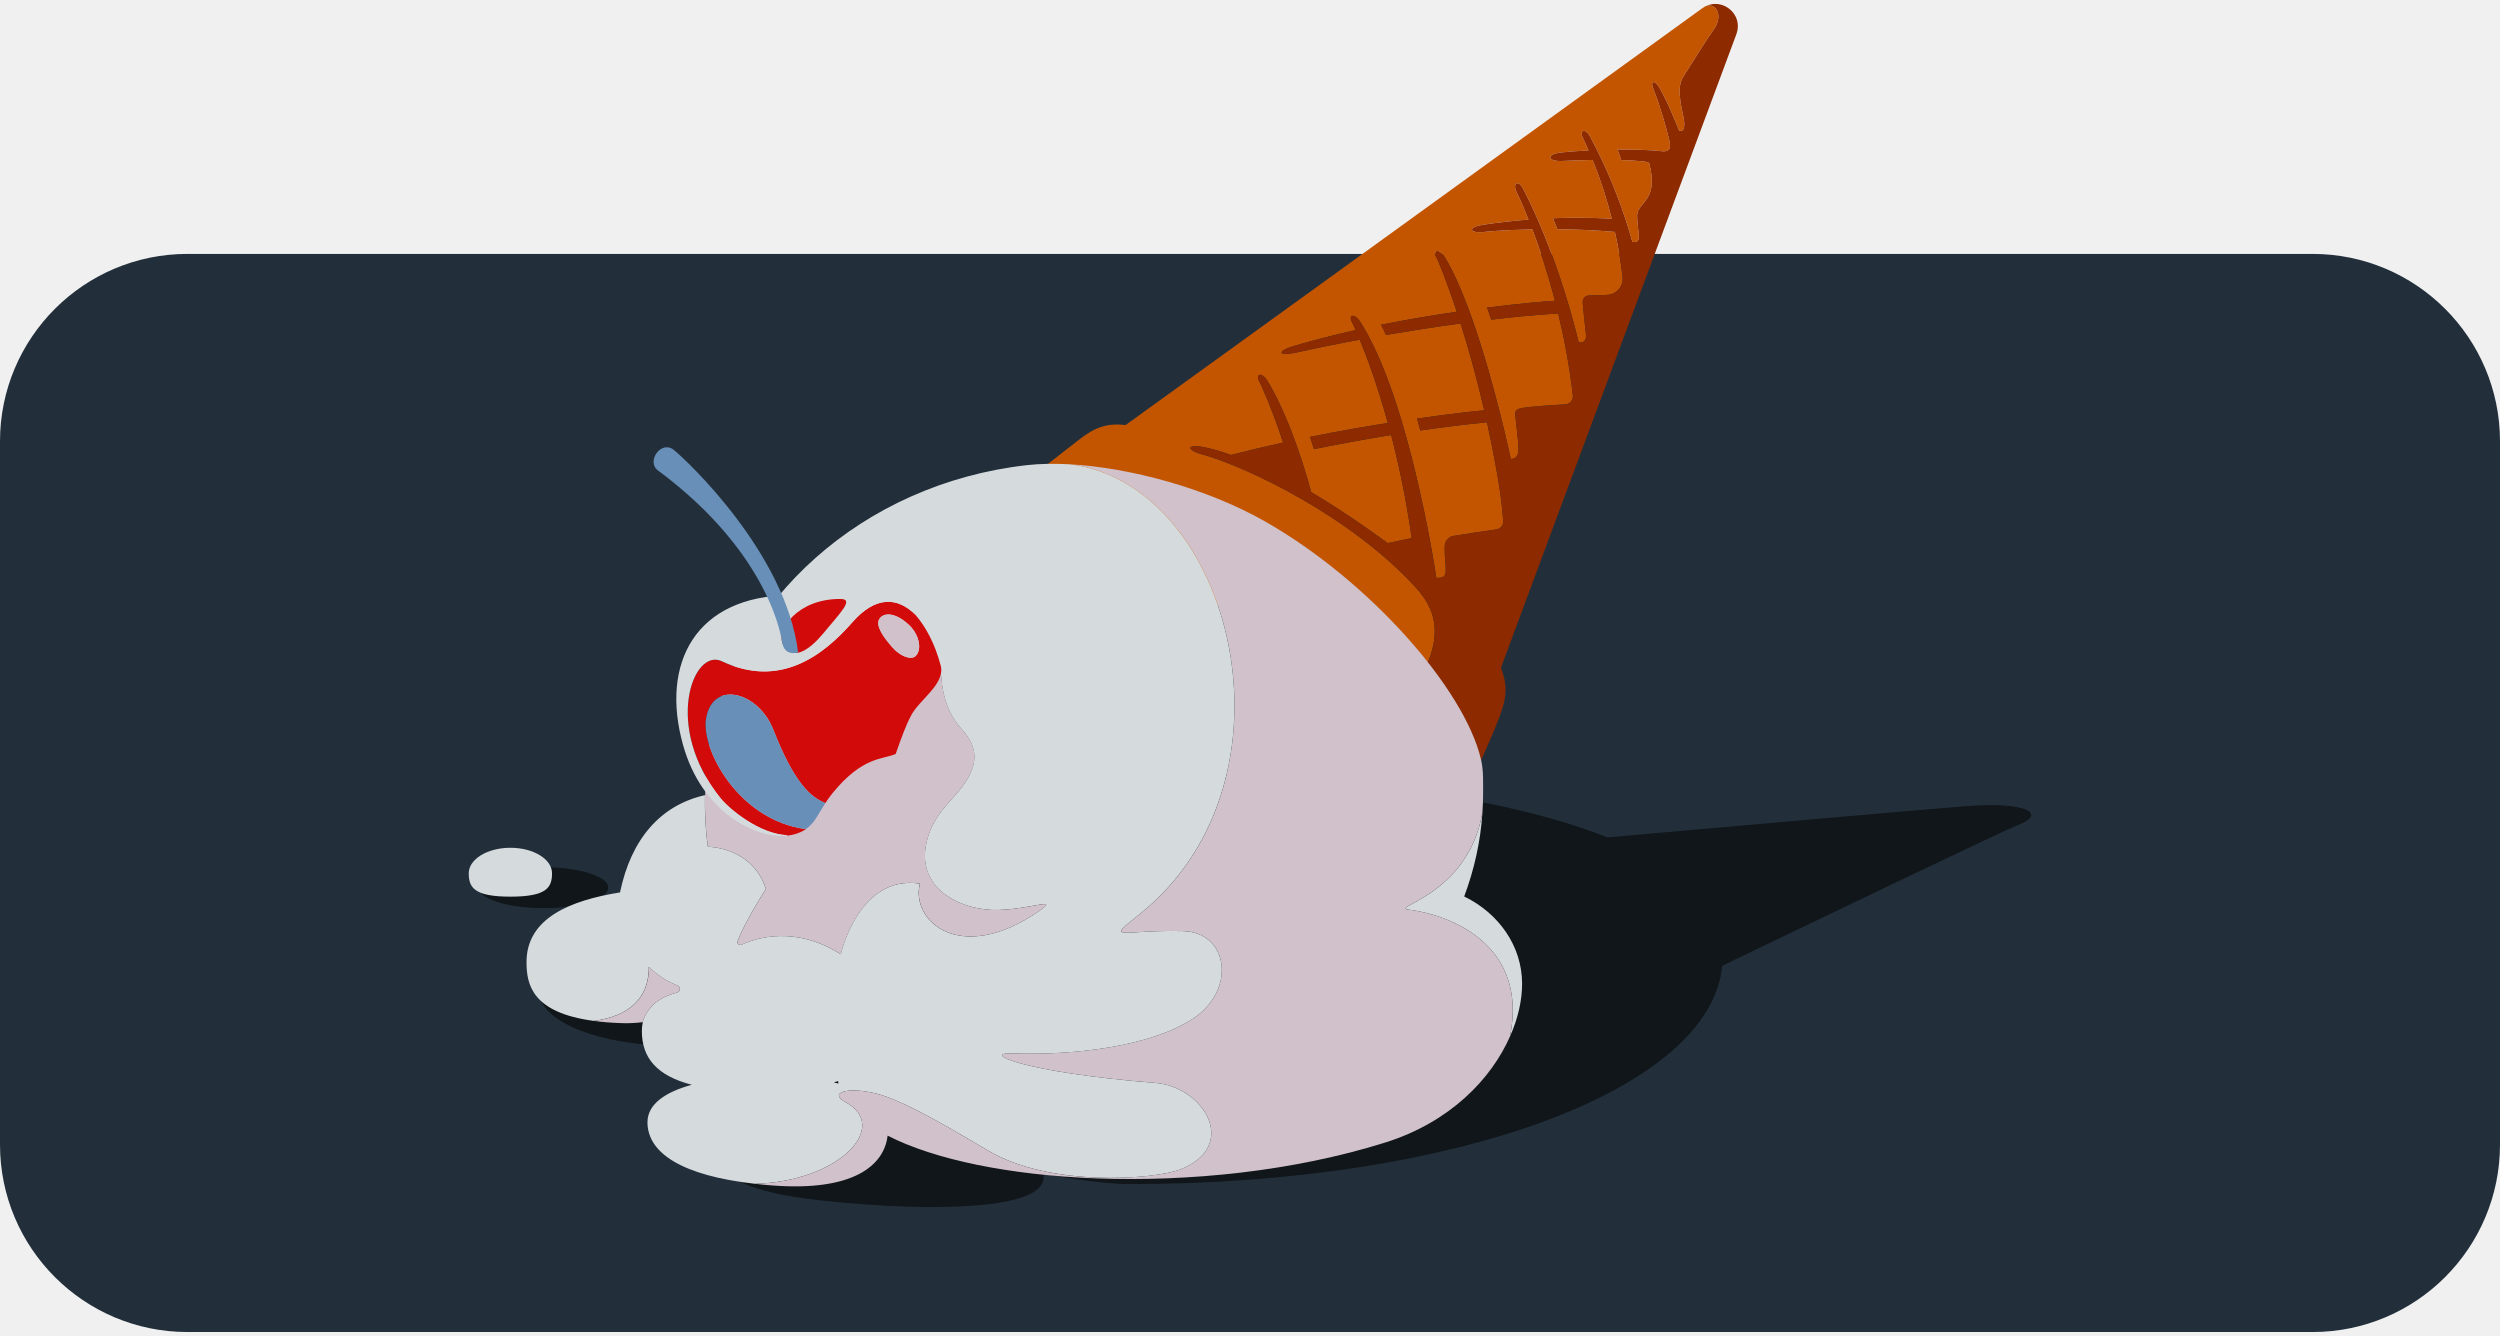
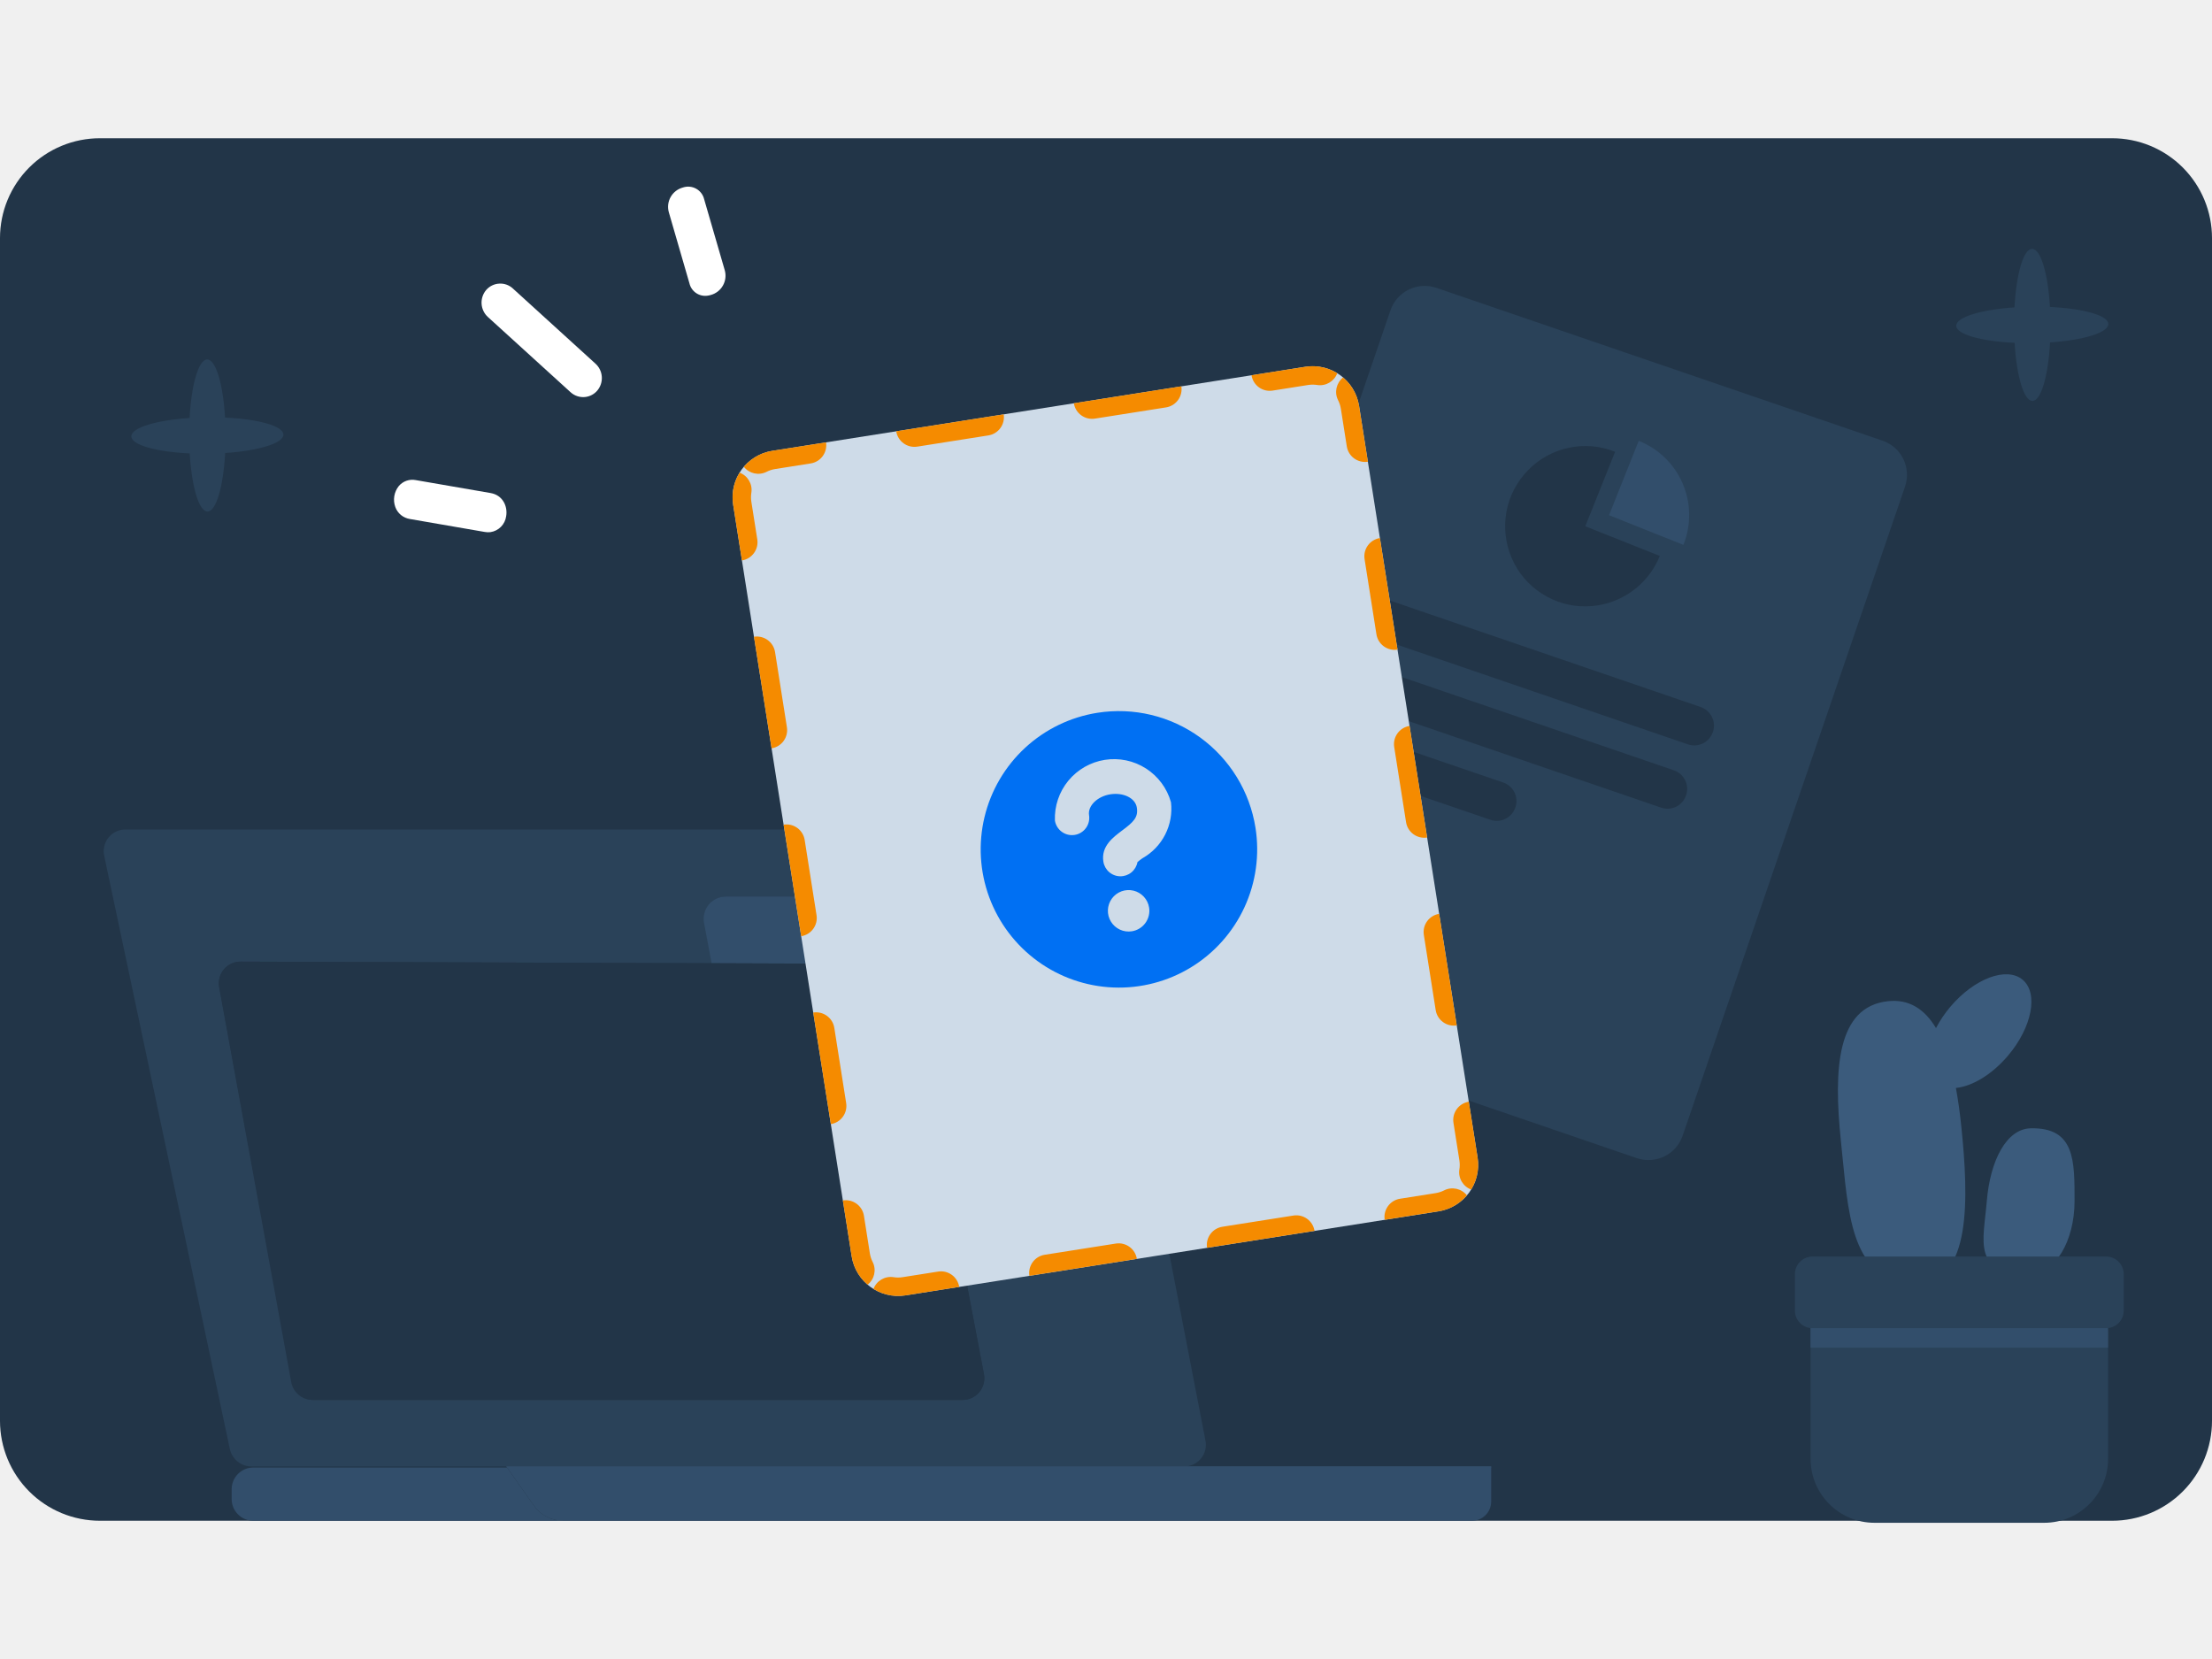
- <svg xmlns="http://www.w3.org/2000/svg" width="320" height="171" viewBox="0 0 320 171" fill="none">
-   <rect y="32.5" width="320" height="138" rx="24" fill="#222F3B" />
-   <path d="M199.336 38.483L199.782 40.098C199.669 40.106 199.563 40.115 199.449 40.123C199.311 39.571 199.181 39.027 199.035 38.499C199.23 38.483 199.328 38.475 199.336 38.483Z" fill="#8D2A00" />
-   <path d="M215.46 9.826C214.883 10.727 214.81 11.969 215.419 14.664C216.004 17.277 214.916 16.692 214.916 16.692C214.916 16.692 213.706 13.543 212.448 11.287C211.879 10.273 211.124 10.167 211.66 11.474C212.391 13.227 213.365 16.619 213.633 17.804C213.803 18.543 214.031 19.509 212.683 19.354C211.116 19.176 209.07 19.127 207.04 19.151C207.211 19.573 207.365 20.02 207.519 20.491C209.663 20.547 211.1 20.694 211.1 20.904C212.383 25.798 209.59 25.798 209.549 27.616C209.541 28.022 209.703 29.58 209.752 29.913C209.955 31.333 208.94 30.928 208.94 30.928C207.698 26.513 206.212 22.95 205.035 20.466C204.816 20.012 204.613 19.59 204.426 19.208C204.077 18.51 203.777 17.934 203.541 17.496C202.924 16.343 202.129 16.652 202.599 17.634C202.859 18.178 203.103 18.713 203.33 19.257C201.804 19.33 200.521 19.427 199.758 19.525C197.882 19.752 198.061 20.694 199.961 20.604C201.276 20.539 202.599 20.499 203.85 20.474C204.938 23.145 205.733 25.717 206.31 28.022C205.676 27.949 202.77 27.779 198.776 27.933C198.962 28.363 199.149 28.834 199.344 29.345C201.593 29.361 204.11 29.459 206.708 29.686C207.235 32.039 207.528 34.028 207.69 35.432C207.828 36.641 206.91 37.704 205.701 37.745C204.889 37.769 204.02 37.794 203.395 37.818C202.9 37.834 202.543 38.248 202.583 38.735C202.794 41.154 202.916 41.827 202.997 42.736C203.135 44.14 202.072 43.791 202.072 43.791C200.57 37.721 198.824 32.851 197.363 29.345C197.168 28.882 196.981 28.444 196.803 28.03C196.056 26.334 195.422 25.035 194.968 24.175C194.294 22.893 193.555 23.502 194.156 24.654C194.156 24.654 194.773 25.888 195.65 28.103C193.815 28.249 191.858 28.46 189.837 28.769C187.921 29.061 187.953 29.848 189.837 29.71C189.861 29.678 192.362 29.434 196.137 29.361C197.022 31.691 198.077 34.799 199.035 38.5C198.061 38.548 194.814 38.808 190.348 39.368C190.519 39.847 190.705 40.366 190.884 40.918C193.75 40.577 196.64 40.301 199.449 40.123C200.213 43.28 200.886 46.81 201.325 50.608C201.398 51.201 200.951 51.728 200.359 51.761C198.727 51.85 195.739 52.037 194.7 52.248C193.685 52.451 193.961 52.97 194.058 54.066C194.156 55.218 194.294 56.022 194.359 57.174C194.408 57.929 194.286 58.668 193.523 58.741C193.433 58.757 193.385 58.757 193.385 58.757C193.385 58.757 191.387 49.31 188.57 41.202C188.392 40.691 188.205 40.18 188.026 39.685C187.052 37.063 186.005 34.661 184.909 32.883C184.154 31.65 183.228 32.007 183.967 33.151C183.967 33.151 185.039 35.562 186.467 39.904C183.48 40.334 180.183 40.886 176.782 41.568C176.993 41.989 177.204 42.42 177.415 42.874C180.362 42.371 183.601 41.86 186.955 41.405C187.904 44.408 188.968 48.149 189.983 52.524C189.22 52.573 185.988 52.913 181.385 53.579C181.531 54.09 181.669 54.593 181.799 55.105C184.551 54.707 187.417 54.342 190.332 54.05C190.843 56.395 191.339 58.903 191.793 61.557C192.134 63.553 192.321 65.542 192.41 66.678C192.451 67.214 192.069 67.684 191.534 67.765C190.17 67.96 187.628 68.334 186.021 68.601C185.444 68.699 184.949 69.251 184.925 69.835C184.844 72.205 185.501 73.722 184.486 73.925C184.389 73.942 184.129 73.966 183.837 73.974V73.836C183.837 73.836 182.473 64.641 179.851 55.405C179.704 54.894 179.558 54.374 179.404 53.863C178.251 50.016 176.879 46.258 175.296 43.248C175.077 42.817 174.849 42.411 174.614 42.014C174.452 41.73 174.281 41.462 174.111 41.194C173.331 39.969 172.43 40.309 173.169 41.462C173.169 41.462 173.299 41.73 173.526 42.249C170.798 42.866 168.054 43.556 165.407 44.351C164.417 44.651 163.897 45.017 164.068 45.195C164.222 45.358 164.912 45.366 166.309 45.049C168.16 44.627 170.847 44.067 174.046 43.483C174.914 45.569 176.286 49.229 177.642 54.139C174.622 54.618 171.228 55.21 167.681 55.924C167.851 56.411 168.022 56.939 168.192 57.491C171.131 56.89 174.468 56.265 178.065 55.681C179.047 59.463 179.997 63.902 180.695 68.877L177.626 69.519C177.626 69.519 172.641 65.826 167.827 62.985C167.356 61.24 166.836 59.52 166.268 57.88C166.089 57.353 165.911 56.833 165.724 56.33C164.612 53.319 163.402 50.657 162.233 48.75C161.908 48.206 161.543 47.971 161.299 47.971C160.983 47.971 160.869 48.369 161.291 49.018C161.291 49.018 162.623 51.761 164.238 56.647C162.03 57.134 159.797 57.661 157.573 58.237C151.687 56.152 151.411 57.483 153.733 58.116C159.416 59.666 172.828 66.012 181.198 75.183C184.373 78.665 185.607 83.145 177.642 92.746L132.202 60.883C132.202 60.883 135.571 58.254 138.274 56.16C140.255 54.626 141.847 54.139 144.079 54.407C144.388 54.196 155.73 46.007 169.418 36.105C190.787 20.661 217.895 1.053 217.895 1.053C218.025 0.956 218.163 0.875 218.293 0.802C218.317 0.793 218.342 0.785 218.366 0.777C219.714 0.331 220.631 2.06 219.316 3.845C218.464 5.006 216.734 7.822 215.46 9.826Z" fill="#C35500" />
-   <path d="M164.742 58.205C165.091 59.325 165.448 60.542 165.806 61.84C165.156 61.483 164.523 61.167 163.922 60.883C162.517 60.225 161.259 59.674 160.139 59.211C161.421 58.927 162.972 58.578 164.742 58.205Z" fill="#C35500" />
-   <path d="M163.921 60.883C162.517 60.225 161.258 59.674 160.138 59.211C161.421 58.927 162.971 58.578 164.741 58.205C165.09 59.325 165.448 60.542 165.805 61.84C165.155 61.483 164.522 61.167 163.921 60.883Z" fill="#8D2A00" />
-   <path d="M222.263 4.356C222.263 4.356 192.581 84.224 192.134 85.442C193.011 88.071 193.011 89.297 191.282 93.403C189.569 97.453 188.262 100.196 188.262 100.196L177.642 92.746C185.607 83.145 184.373 78.665 181.198 75.183C172.828 66.012 159.416 59.666 153.732 58.116C151.411 57.483 151.687 56.152 157.573 58.237C159.797 57.661 162.03 57.134 164.238 56.647C162.623 51.761 161.291 49.018 161.291 49.018C160.869 48.368 160.983 47.971 161.299 47.971C161.543 47.971 161.908 48.206 162.233 48.75C163.402 50.657 164.612 53.319 165.724 56.33C165.911 56.833 166.089 57.353 166.268 57.88C166.836 59.52 167.356 61.24 167.827 62.985C172.641 65.826 177.626 69.518 177.626 69.518L180.695 68.877C179.997 63.902 179.047 59.463 178.064 55.681C174.468 56.265 171.131 56.89 168.192 57.491C168.021 56.939 167.851 56.411 167.68 55.924C171.228 55.21 174.622 54.618 177.642 54.139C176.286 49.229 174.914 45.569 174.046 43.483C170.847 44.067 168.16 44.627 166.308 45.049C164.912 45.366 164.222 45.358 164.068 45.195C163.897 45.017 164.417 44.651 165.407 44.351C168.054 43.556 170.798 42.866 173.526 42.249C173.299 41.73 173.169 41.462 173.169 41.462C172.43 40.309 173.331 39.969 174.111 41.194C174.281 41.462 174.452 41.73 174.614 42.014C174.849 42.411 175.077 42.817 175.296 43.247C176.879 46.258 178.251 50.016 179.404 53.863C179.558 54.374 179.704 54.894 179.851 55.405C182.473 64.641 183.829 73.836 183.829 73.836V73.974C184.129 73.966 184.389 73.942 184.486 73.925C185.501 73.722 184.844 72.205 184.925 69.835C184.949 69.251 185.444 68.699 186.021 68.601C187.628 68.334 190.17 67.96 191.533 67.765C192.069 67.684 192.451 67.213 192.41 66.678C192.321 65.542 192.134 63.553 191.793 61.557C191.339 58.903 190.843 56.395 190.332 54.05C187.417 54.342 184.551 54.707 181.799 55.105C181.669 54.593 181.531 54.09 181.385 53.579C185.988 52.913 189.22 52.572 189.983 52.524C188.968 48.149 187.904 44.408 186.954 41.405C183.601 41.86 180.362 42.371 177.415 42.874C177.204 42.42 176.993 41.989 176.782 41.567C180.183 40.886 183.48 40.334 186.467 39.904C185.038 35.562 183.967 33.151 183.967 33.151C183.228 32.007 184.153 31.65 184.909 32.883C186.005 34.661 187.052 37.063 188.026 39.685C188.205 40.18 188.391 40.691 188.57 41.202C191.387 49.31 193.385 58.757 193.385 58.757C193.385 58.757 193.433 58.757 193.523 58.741C194.286 58.667 194.408 57.929 194.359 57.174C194.294 56.022 194.156 55.218 194.058 54.066C193.961 52.97 193.685 52.451 194.7 52.248C195.739 52.037 198.727 51.85 200.359 51.761C200.951 51.728 201.398 51.201 201.325 50.608C200.886 46.81 200.212 43.28 199.449 40.123C196.64 40.301 193.75 40.577 190.884 40.918C190.705 40.366 190.519 39.847 190.348 39.368C194.813 38.808 198.061 38.548 199.035 38.5C198.077 34.799 197.022 31.691 196.137 29.361C192.362 29.434 189.861 29.678 189.837 29.71C187.953 29.848 187.921 29.061 189.837 28.769C191.858 28.46 193.815 28.249 195.65 28.103C194.773 25.888 194.156 24.654 194.156 24.654C193.555 23.502 194.294 22.893 194.968 24.175C195.422 25.035 196.056 26.334 196.803 28.03C196.981 28.444 197.168 28.882 197.363 29.345C198.824 32.851 200.57 37.721 202.072 43.791C202.072 43.791 203.135 44.14 202.997 42.736C202.916 41.827 202.794 41.154 202.583 38.735C202.543 38.248 202.9 37.834 203.395 37.818C204.02 37.794 204.889 37.769 205.701 37.745C206.91 37.704 207.828 36.641 207.69 35.432C207.527 34.028 207.235 32.039 206.708 29.686C204.11 29.459 201.593 29.361 199.344 29.345C199.149 28.834 198.962 28.363 198.775 27.933C202.77 27.779 205.676 27.949 206.31 28.022C205.733 25.717 204.938 23.145 203.85 20.474C202.599 20.499 201.276 20.539 199.961 20.604C198.061 20.694 197.882 19.752 199.758 19.525C200.521 19.427 201.804 19.33 203.33 19.257C203.103 18.713 202.859 18.178 202.599 17.634C202.128 16.652 202.924 16.343 203.541 17.496C203.777 17.934 204.077 18.51 204.426 19.208C204.613 19.59 204.816 20.012 205.035 20.466C206.212 22.95 207.698 26.512 208.94 30.928C208.94 30.928 209.955 31.333 209.752 29.913C209.703 29.58 209.541 28.022 209.549 27.616C209.59 25.798 212.382 25.798 211.1 20.904C211.1 20.694 209.663 20.547 207.519 20.491C207.365 20.02 207.211 19.573 207.04 19.151C209.07 19.127 211.116 19.176 212.683 19.354C214.031 19.509 213.803 18.543 213.633 17.804C213.365 16.619 212.391 13.227 211.66 11.474C211.124 10.167 211.879 10.273 212.447 11.287C213.706 13.543 214.916 16.692 214.916 16.692C214.916 16.692 216.004 17.277 215.419 14.663C214.81 11.969 214.883 10.727 215.459 9.826C216.734 7.822 218.463 5.006 219.316 3.845C220.631 2.059 219.714 0.331 218.366 0.777C220.574 -0.286 223.172 1.881 222.263 4.356Z" fill="#8D2A00" />
-   <path d="M69.573 116.242C74.147 116.242 77.854 115.068 77.854 113.62C77.854 112.173 74.147 110.999 69.573 110.999C64.999 110.999 61.292 112.173 61.292 113.62C61.292 115.068 64.999 116.242 69.573 116.242Z" fill="#101619" />
-   <path d="M103.59 126.921C103.59 123.09 95.853 119.982 86.305 119.982C76.757 119.982 69.02 123.09 69.02 126.921C69.02 130.752 76.757 133.86 86.305 133.86C95.853 133.86 103.59 130.752 103.59 126.921Z" fill="#101619" />
-   <path d="M251.782 103.174C244.824 103.734 222.603 105.69 205.724 107.184C191.63 101.535 168.784 98.938 142.999 98.938C100.205 98.938 113.568 106.818 113.568 123.229C113.568 134.558 75.735 147.909 100.067 152.916C106.562 154.256 134.896 156.698 133.548 150.214C134.896 150.482 140.571 151.561 144.614 151.561C186.418 151.561 218.958 139.469 220.444 123.618C234.108 117.044 256.353 106.364 258.237 105.634C262.337 104.043 258.919 102.606 251.782 103.183V103.174Z" fill="#101619" />
-   <path d="M194.829 125.923C194.829 128.001 194.325 130.314 193.294 132.635C195.624 120.835 185.508 117.15 180.613 116.477C177.089 116.184 187.855 115.024 189.754 103.986C189.511 107.728 188.699 111.331 187.416 114.748C191.833 116.891 194.829 121.086 194.829 125.923Z" fill="#D5DADD" />
-   <path d="M180.612 116.476C185.508 117.149 195.624 120.834 193.294 132.634C190.882 138.129 185.581 143.655 177.283 146.253C165.519 149.937 152.156 151.284 140.278 150.83V150.724C145.149 150.927 149.444 150.327 151.092 149.677C158.651 146.707 154.137 139.111 147.853 138.607C130.844 137.26 125.404 134.679 129.634 134.834C137.193 135.101 147.179 134.022 152.716 130.378C158.253 126.734 157.319 119.308 151.368 119.178C143.355 119 141.374 120.615 145.872 117.019C167.354 99.846 157.798 61.904 136.933 59.429C144.686 59.867 154.445 62.497 161.89 66.725C175.213 74.289 187.456 88.143 189.575 97.233C189.9 98.637 189.835 100.122 189.835 101.599C189.835 102.403 189.811 103.198 189.754 103.985C187.854 115.023 177.088 116.183 180.612 116.476Z" fill="#D0C1CB" />
-   <path d="M151.367 119.179C157.318 119.309 158.252 126.735 152.715 130.379C147.178 134.023 137.192 135.103 129.633 134.835C125.403 134.681 130.843 137.261 147.852 138.609C154.136 139.112 158.65 146.708 151.091 149.679C149.443 150.328 145.148 150.929 140.277 150.726C135.674 150.539 130.559 149.63 126.662 147.382C123.155 145.353 115.994 140.905 112.081 139.956C108.216 139.031 106.146 139.956 108.167 141.035C114.07 144.184 107.396 151.261 96.606 151.521C87.432 150.49 82.877 147.65 82.877 143.649C82.877 141.319 85.175 139.777 88.552 138.852C84.111 137.7 82.155 135.443 82.155 131.954C82.155 131.572 82.204 131.207 82.277 130.842H82.236C83.153 128.082 85.313 127.466 86.701 127.019C87.132 126.881 87.132 126.289 86.701 126.135C84.525 125.315 83.048 123.765 83.048 123.765C83.048 128.805 79.094 130.282 75.976 130.671C68.085 129.608 67.395 126.013 67.395 123.14C67.395 117.556 72.932 115.259 79.362 114.229C80.783 107.371 84.558 103.061 90.233 101.779C90.192 103.8 90.274 106.097 90.606 108.385C90.606 108.385 96.281 108.385 98.035 113.782C98.035 113.782 95.445 117.767 94.414 120.445C94.292 120.754 94.609 121.062 94.909 120.924C96.785 120.056 101.786 118.433 107.615 122.15C107.615 122.15 109.913 111.891 117.739 113.109C116.53 117.832 122.87 123.627 132.995 116.615C135.666 114.764 132.061 116.355 127.734 116.477C123.146 116.615 116.359 113.669 118.957 106.584C119.948 103.881 122.018 102.266 123.228 100.602C125.054 98.094 125.403 95.879 123.146 93.403C120.305 90.303 120.581 86.7 120.305 84.995L90.785 95.278C93.903 76.961 110.327 61.906 131.468 59.536C133.108 59.349 134.951 59.325 136.924 59.43C157.789 61.906 167.345 99.847 145.863 117.021C141.365 120.616 143.346 119.001 151.359 119.179H151.367ZM106.73 138.544C106.933 138.592 107.128 138.649 107.323 138.698C107.307 138.592 107.282 138.479 107.274 138.373C107.096 138.43 106.917 138.487 106.73 138.544Z" fill="#D5DADD" />
-   <path d="M140.278 150.726V150.832C129.318 150.418 119.624 148.454 113.616 145.362C113.17 149.209 109.183 152.52 98.897 151.741C98.101 151.684 97.338 151.611 96.607 151.522C107.397 151.262 114.071 144.185 108.169 141.036C106.147 139.957 108.217 139.031 112.082 139.957C115.995 140.906 123.156 145.354 126.663 147.383C130.56 149.631 135.675 150.54 140.278 150.726Z" fill="#D0C1CB" />
-   <path d="M127.744 116.476C132.071 116.354 135.676 114.764 133.005 116.614C122.881 123.626 116.54 117.831 117.75 113.108C109.923 111.891 107.626 122.149 107.626 122.149C101.796 118.432 96.795 120.055 94.92 120.923C94.619 121.061 94.303 120.753 94.425 120.445C95.456 117.766 98.046 113.782 98.046 113.782C96.292 108.385 90.617 108.385 90.617 108.385C90.284 106.096 90.203 103.799 90.243 101.778C90.243 101.77 90.26 101.77 90.268 101.77C90.268 101.713 90.268 101.656 90.268 101.6C90.268 101.267 90.268 100.942 90.284 100.618C90.284 100.553 90.284 100.488 90.292 100.423C90.341 99.262 90.422 98.24 90.503 97.412C90.511 97.331 90.519 97.25 90.528 97.177C90.601 96.535 90.698 95.91 90.804 95.277L120.323 84.995C120.6 86.699 120.323 90.302 123.165 93.403C125.422 95.878 125.073 98.094 123.246 100.601C122.037 102.265 119.966 103.88 118.976 106.583C116.378 113.668 123.165 116.614 127.752 116.476H127.744Z" fill="#D0C1CB" />
-   <path d="M90.284 100.424C90.309 99.41 90.382 98.403 90.496 97.413C90.414 98.241 90.333 99.263 90.284 100.424Z" fill="#D5DADD" />
-   <path d="M86.71 126.135C87.132 126.289 87.132 126.882 86.71 127.02C85.322 127.466 83.162 128.083 82.245 130.842C81.376 130.948 80.499 130.988 79.647 130.964C78.283 130.923 77.073 130.826 75.993 130.672C79.111 130.282 83.065 128.805 83.065 123.765C83.065 123.765 84.542 125.315 86.718 126.135H86.71Z" fill="#D0C1CB" />
-   <path d="M70.66 111.777C70.66 113.579 70.01 114.772 65.334 114.772C60.658 114.772 60 113.579 60 111.777C60 109.975 62.387 108.515 65.334 108.515C68.281 108.515 70.66 109.975 70.66 111.777Z" fill="#D5DADD" />
-   <path d="M120.405 85.175C121.038 87.529 117.725 89.509 116.629 91.563C115.907 92.91 115.282 94.712 114.648 96.505C113.025 97.227 110.418 96.781 106.546 101.545C106.189 101.983 105.896 102.405 105.645 102.795C103.729 102.04 101.634 100.165 98.987 93.405C97.12 88.633 91.299 86.928 90.389 91.912C89.667 95.904 94.562 105.002 103.152 106.131C102.787 106.382 102.34 106.593 101.78 106.764C101.463 106.861 101.122 106.926 100.749 106.966V106.902C97.234 106.764 93.385 103.59 92.24 102.178C84.836 93.031 88.717 82.903 92.379 84.632C99.799 88.146 105.336 83.958 109.111 79.64C112.042 76.297 114.884 76.353 117.206 78.731C118.545 80.306 119.666 82.408 120.405 85.175ZM117.214 83.958C118.058 83.114 117.636 81.231 116.402 80.046C114.648 78.358 113.098 78.358 112.554 79.235C112.026 80.095 113.114 81.604 114.242 82.879C115.322 84.096 116.67 84.502 117.214 83.958Z" fill="#D20A0A" />
-   <path d="M116.401 80.045C117.635 81.23 118.057 83.113 117.213 83.957C116.669 84.501 115.321 84.095 114.241 82.878C113.113 81.604 112.025 80.094 112.553 79.234C113.096 78.357 114.647 78.357 116.401 80.045Z" fill="#D0C1CB" />
-   <path d="M117.205 78.731C114.883 76.353 112.041 76.296 109.11 79.64C105.335 83.958 99.798 88.145 92.377 84.631C88.716 82.903 84.835 93.031 92.239 102.178C93.384 103.59 97.233 106.763 100.74 106.901V106.966C96.713 107.364 89.853 104.004 87.433 95.369C84.502 84.907 89 76.264 101.235 76.175C105.083 74.219 112.52 73.237 117.205 78.731ZM105.335 81.125C107.624 78.358 109.338 76.694 107.625 76.67C102.096 76.605 99.327 80.655 100.204 82.408C101.381 84.761 103.598 83.211 105.335 81.125Z" fill="#D5DADD" />
-   <path d="M107.624 76.669C109.337 76.694 107.624 78.357 105.335 81.125C103.597 83.211 101.381 84.761 100.204 82.407C99.327 80.654 102.095 76.604 107.624 76.669Z" fill="#D20A0A" />
-   <path d="M105.643 102.794C104.685 104.254 104.271 105.366 103.151 106.129C94.561 105.001 89.665 95.903 90.388 91.91C91.297 86.927 97.118 88.632 98.986 93.404C101.633 100.164 103.727 102.039 105.643 102.794Z" fill="#688FB7" />
-   <path d="M100.107 82.205C100.107 82.205 98.857 71.07 84.211 60.211C82.693 59.083 84.617 56.299 86.233 57.581C87.856 58.863 100.611 70.842 102.162 83.527C101.22 83.73 100.375 83.56 100.099 82.213L100.107 82.205Z" fill="#688FB7" />
+ <svg xmlns="http://www.w3.org/2000/svg" width="320" height="240" viewBox="0 0 320 240" fill="none">
+   <path d="M305.547 20H14.453C12.556 19.998 10.677 20.37 8.923 21.095C7.17 21.82 5.576 22.884 4.234 24.225C2.892 25.566 1.827 27.158 1.1 28.911C0.374 30.664 -8.08861e-07 32.543 0 34.44V205.547C0 209.38 1.523 213.056 4.233 215.767C6.944 218.477 10.62 220 14.453 220H305.547C309.38 220 313.056 218.477 315.767 215.767C318.477 213.056 320 209.38 320 205.547V34.44C320 32.543 319.626 30.664 318.9 28.911C318.173 27.158 317.108 25.566 315.766 24.225C314.424 22.884 312.83 21.82 311.077 21.095C309.323 20.37 307.444 19.998 305.547 20Z" fill="#223548" />
+   <path d="M18.225 120.001H154.647C155.392 119.99 156.116 120.244 156.691 120.718C157.266 121.192 157.653 121.855 157.783 122.588L174.373 208.32C174.478 208.785 174.476 209.268 174.366 209.732C174.256 210.196 174.042 210.629 173.74 210.998C173.437 211.367 173.054 211.662 172.621 211.861C172.187 212.06 171.714 212.157 171.237 212.145H36.383C35.649 212.144 34.937 211.891 34.367 211.429C33.796 210.966 33.401 210.323 33.247 209.605L15.089 123.874C14.976 123.406 14.972 122.917 15.078 122.447C15.183 121.977 15.396 121.537 15.7 121.163C16.003 120.788 16.389 120.488 16.827 120.287C17.265 120.085 17.743 119.988 18.225 120.001ZM31.71 142.892L42.122 199.9C42.246 200.639 42.63 201.31 43.206 201.79C43.781 202.27 44.509 202.529 45.258 202.518H139.186C139.659 202.529 140.129 202.432 140.56 202.235C140.991 202.038 141.371 201.746 141.673 201.381C141.975 201.016 142.19 200.587 142.303 200.127C142.415 199.667 142.421 199.187 142.322 198.724L138.558 178.953H153.267C153.74 178.948 154.206 178.839 154.632 178.634C155.059 178.429 155.435 178.133 155.734 177.766C156.033 177.4 156.248 176.972 156.363 176.514C156.479 176.055 156.493 175.576 156.403 175.112L148.343 132.325C148.203 131.592 147.814 130.931 147.243 130.451C146.672 129.971 145.953 129.703 145.207 129.691H105.065C104.593 129.696 104.129 129.805 103.704 130.009C103.279 130.213 102.904 130.508 102.605 130.873C102.306 131.237 102.091 131.663 101.974 132.12C101.857 132.576 101.841 133.053 101.928 133.516L103.026 139.349L34.925 139.114C34.447 139.091 33.969 139.179 33.53 139.37C33.091 139.561 32.701 139.85 32.391 140.214C32.08 140.579 31.857 141.01 31.739 141.474C31.622 141.939 31.612 142.424 31.71 142.892Z" fill="#2A4259" />
+   <path d="M215.723 212.145H73.248L77.231 217.804C77.709 218.483 78.343 219.037 79.08 219.419C79.817 219.801 80.635 220 81.465 220H36.65C35.818 220 35.02 219.669 34.432 219.081C33.844 218.493 33.513 217.695 33.513 216.864V215.437C33.513 214.605 33.844 213.808 34.432 213.22C35.02 212.632 35.818 212.301 36.65 212.301H215.723V212.145Z" fill="#324E6B" />
+   <path d="M77.231 217.804L73.248 212.145H215.723V217.224C215.723 217.96 215.43 218.666 214.91 219.187C214.389 219.707 213.683 220 212.947 220H81.465C80.635 220 79.817 219.801 79.08 219.419C78.343 219.037 77.709 218.483 77.231 217.804Z" fill="#324E6B" />
+   <path d="M128.366 139.443L102.947 139.349L101.85 133.516C101.763 133.053 101.778 132.576 101.895 132.119C102.012 131.663 102.227 131.237 102.526 130.872C102.825 130.508 103.2 130.213 103.625 130.009C104.05 129.805 104.514 129.696 104.986 129.69H145.128C145.874 129.702 146.593 129.971 147.164 130.45C147.736 130.93 148.124 131.592 148.265 132.324L156.324 175.112C156.414 175.576 156.4 176.055 156.285 176.513C156.169 176.972 155.954 177.399 155.655 177.766C155.356 178.132 154.98 178.428 154.554 178.634C154.127 178.839 153.661 178.948 153.188 178.953H138.48L131.439 142.045C131.314 141.32 130.937 140.661 130.376 140.185C129.814 139.709 129.102 139.447 128.366 139.443Z" fill="#324E6B" />
+   <path d="M105.363 162.036C105.233 161.915 105.13 161.77 105.06 161.608C104.99 161.446 104.953 161.271 104.953 161.095C104.953 160.918 104.99 160.744 105.06 160.582C105.13 160.42 105.233 160.274 105.363 160.154C105.484 160.027 105.63 159.926 105.792 159.857C105.954 159.788 106.128 159.752 106.303 159.752C106.479 159.752 106.653 159.788 106.815 159.857C106.977 159.926 107.123 160.027 107.244 160.154L110.38 163.29L113.517 160.154C113.771 159.928 114.101 159.808 114.441 159.818C114.781 159.828 115.104 159.968 115.344 160.208C115.585 160.448 115.724 160.771 115.734 161.111C115.744 161.451 115.624 161.782 115.398 162.036L112.262 165.171L115.398 168.307C115.534 168.428 115.644 168.575 115.721 168.74C115.797 168.904 115.84 169.083 115.845 169.264C115.85 169.446 115.819 169.626 115.752 169.795C115.685 169.964 115.584 170.117 115.455 170.246C115.327 170.374 115.174 170.475 115.005 170.542C114.836 170.609 114.655 170.641 114.474 170.636C114.292 170.63 114.113 170.588 113.949 170.511C113.784 170.434 113.637 170.324 113.517 170.189L110.38 167.053L107.244 170.189C107.123 170.316 106.977 170.417 106.815 170.486C106.653 170.555 106.479 170.591 106.303 170.591C106.128 170.591 105.954 170.555 105.792 170.486C105.63 170.417 105.484 170.316 105.363 170.189C105.233 170.068 105.13 169.923 105.06 169.761C104.99 169.599 104.953 169.425 104.953 169.248C104.953 169.072 104.99 168.897 105.06 168.735C105.13 168.573 105.233 168.428 105.363 168.307L108.499 165.171L105.363 162.036Z" fill="white" />
+   <path d="M34.877 139.114L102.979 139.349L128.397 139.443C129.144 139.432 129.871 139.689 130.446 140.166C131.021 140.643 131.406 141.31 131.533 142.046L138.574 178.954L142.337 198.725C142.437 199.188 142.43 199.667 142.318 200.127C142.205 200.588 141.99 201.016 141.689 201.381C141.387 201.747 141.006 202.038 140.575 202.235C140.144 202.432 139.675 202.529 139.201 202.519H45.368C44.618 202.529 43.89 202.271 43.315 201.79C42.74 201.31 42.355 200.64 42.232 199.9L31.741 142.893C31.645 142.431 31.653 141.953 31.767 141.495C31.88 141.036 32.096 140.61 32.397 140.246C32.699 139.883 33.078 139.593 33.508 139.397C33.937 139.201 34.406 139.104 34.877 139.114Z" fill="#223548" />
+   <path fill-rule="evenodd" clip-rule="evenodd" d="M292.611 141.739C294.918 143.688 293.971 148.599 290.497 152.708C288.166 155.466 285.288 157.161 282.951 157.389C283.271 159.114 283.524 160.956 283.724 162.875C284.821 173.415 285.203 185.543 277.396 185.609C268.335 185.682 267.496 177.1 266.552 167.436C266.476 166.661 266.399 165.88 266.318 165.095C265.221 154.522 265.767 145.675 273.066 144.845C276.177 144.486 278.433 145.989 280.073 148.728C280.608 147.691 281.302 146.646 282.145 145.649C285.619 141.54 290.305 139.789 292.611 141.739Z" fill="#3B5B7C" />
+   <path d="M300.116 173.76C300.116 179.572 297.273 184.259 293.769 184.291C285.208 184.367 286.937 179.636 287.422 173.76C287.907 167.884 290.265 163.304 293.769 163.228C300.194 163.083 300.116 167.915 300.116 173.76Z" fill="#3B5B7C" />
+   <path d="M265.504 189.308H301.379C303.358 189.308 304.966 190.916 304.966 192.894V211.055C304.966 216.154 300.824 220.295 295.726 220.295H271.171C266.072 220.295 261.931 216.154 261.931 211.055V192.894C261.931 190.916 263.539 189.308 265.517 189.308H265.504Z" fill="#2A4259" />
+   <path d="M304.959 189.359H261.918V194.962H304.959V189.359Z" fill="#324E6B" />
+   <path d="M304.679 181.778H262.212C260.802 181.778 259.659 182.921 259.659 184.331V189.595C259.659 191.005 260.802 192.148 262.212 192.148H304.679C306.088 192.148 307.231 191.005 307.231 189.595V184.331C307.231 182.921 306.088 181.778 304.679 181.778Z" fill="#2A4259" />
+   <path d="M272.335 63.75L207.796 41.642C205.055 40.711 202.081 42.159 201.15 44.9L168.984 138.787C168.053 141.528 169.501 144.502 172.242 145.432L236.782 167.54C239.522 168.471 242.496 167.023 243.427 164.282L275.593 70.395C276.524 67.654 275.076 64.68 272.335 63.75Z" fill="#2A4259" />
+   <path d="M233.627 65.352C231.507 64.499 229.154 64.292 226.93 64.783C224.681 65.249 222.638 66.386 221.035 68.041C219.432 69.696 218.346 71.764 217.932 74.014C217.518 76.264 217.777 78.591 218.682 80.711C219.587 82.831 221.087 84.615 223.026 85.857C224.939 87.098 227.189 87.77 229.49 87.718C231.791 87.692 234.015 86.969 235.903 85.676C237.79 84.383 239.264 82.547 240.117 80.427L229.335 76.134L233.653 65.352H233.627Z" fill="#223548" />
+   <path d="M237.066 63.775L232.773 74.532L243.53 78.824C244.099 77.402 244.383 75.902 244.357 74.377C244.357 72.851 244.021 71.352 243.427 69.955C242.832 68.559 241.953 67.292 240.867 66.232C239.781 65.172 238.488 64.344 237.066 63.775Z" fill="#324E6B" />
+   <path d="M246.012 102.276L201.047 86.866C199.547 86.349 197.944 87.15 197.427 88.65C196.91 90.15 197.711 91.753 199.211 92.27L244.176 107.681C245.676 108.198 247.279 107.396 247.796 105.896C248.314 104.397 247.512 102.794 246.012 102.276Z" fill="#223548" />
+   <path d="M242.134 111.43L197.169 96.019C195.669 95.502 194.066 96.303 193.549 97.803C193.032 99.303 193.833 100.906 195.333 101.423L240.298 116.834C241.798 117.351 243.427 116.55 243.918 115.05C244.436 113.55 243.634 111.947 242.134 111.43Z" fill="#223548" />
+   <path d="M217.414 113.189L193.47 104.992C191.971 104.475 190.342 105.277 189.85 106.776C189.333 108.276 190.135 109.879 191.635 110.396L215.604 118.593C217.104 119.11 218.707 118.309 219.224 116.809C219.741 115.309 218.94 113.706 217.44 113.189H217.414Z" fill="#223548" />
+   <path d="M188.827 53.061L111.725 65.219C108.011 65.805 105.475 69.29 106.06 73.004L123.205 181.733C123.791 185.447 127.277 187.983 130.991 187.397L208.092 175.24C211.807 174.654 214.343 171.168 213.757 167.454L196.612 58.726C196.027 55.012 192.541 52.475 188.827 53.061Z" fill="#CEDBE8" />
+   <path fill-rule="evenodd" clip-rule="evenodd" d="M111.725 65.219C111 65.333 110.319 65.558 109.698 65.874C109.298 66.078 108.922 66.319 108.575 66.593C108.22 66.872 107.895 67.186 107.605 67.527C108.375 68.505 109.754 68.837 110.907 68.251C111.281 68.061 111.695 67.923 112.141 67.853L117.281 67.042C118.735 66.813 119.729 65.448 119.499 63.993L111.725 65.219ZM129.651 62.392C129.881 63.847 131.246 64.84 132.701 64.611L142.981 62.99C144.436 62.76 145.429 61.395 145.2 59.94L129.651 62.392ZM155.352 58.34C155.581 59.794 156.947 60.788 158.401 60.558L168.682 58.937C170.136 58.708 171.13 57.343 170.9 55.888L155.352 58.34ZM181.052 54.287C181.282 55.742 182.647 56.735 184.102 56.506L189.242 55.695C189.688 55.625 190.123 55.628 190.539 55.694C191.816 55.897 193.025 55.157 193.458 53.989C193.076 53.754 192.67 53.556 192.247 53.399C191.833 53.245 191.401 53.131 190.957 53.061C190.269 52.951 189.552 52.947 188.827 53.061L181.052 54.287ZM194.304 54.605C193.326 55.376 192.994 56.754 193.58 57.907C193.771 58.282 193.908 58.695 193.978 59.141L194.835 64.578C195.065 66.032 196.43 67.026 197.885 66.796L196.612 58.726C196.498 58 196.273 57.32 195.957 56.699C195.753 56.298 195.512 55.922 195.238 55.575C194.959 55.221 194.646 54.896 194.304 54.605ZM199.626 77.837C198.171 78.067 197.178 79.432 197.407 80.887L199.122 91.76C199.351 93.214 200.716 94.208 202.171 93.978L199.626 77.837ZM203.912 105.019C202.457 105.249 201.464 106.614 201.693 108.069L203.408 118.942C203.637 120.396 205.002 121.39 206.457 121.16L203.912 105.019ZM208.198 132.201C206.744 132.431 205.75 133.796 205.98 135.251L207.694 146.124C207.923 147.578 209.289 148.572 210.743 148.342L208.198 132.201ZM212.484 159.383C211.03 159.613 210.036 160.978 210.266 162.433L211.123 167.869C211.193 168.315 211.19 168.751 211.124 169.166C210.921 170.443 211.661 171.652 212.829 172.085C213.064 171.703 213.263 171.298 213.419 170.874C213.573 170.46 213.687 170.028 213.757 169.584C213.867 168.896 213.872 168.179 213.757 167.454L212.484 159.383ZM212.213 172.931C211.442 171.953 210.064 171.621 208.911 172.207C208.536 172.398 208.123 172.535 207.677 172.605L202.537 173.416C201.082 173.645 200.089 175.011 200.318 176.465L208.092 175.24C208.818 175.125 209.499 174.9 210.12 174.584C210.52 174.381 210.896 174.139 211.243 173.866C211.597 173.586 211.922 173.273 212.213 172.931ZM190.166 178.066C189.937 176.611 188.571 175.618 187.117 175.847L176.836 177.469C175.382 177.698 174.388 179.063 174.618 180.518L190.166 178.066ZM164.466 182.119C164.236 180.664 162.871 179.671 161.416 179.9L151.136 181.521C149.681 181.751 148.688 183.116 148.917 184.571L164.466 182.119ZM138.765 186.171C138.536 184.717 137.171 183.723 135.716 183.953L130.576 184.763C130.13 184.834 129.694 184.83 129.279 184.764C128.002 184.561 126.792 185.301 126.36 186.469C126.742 186.705 127.147 186.903 127.571 187.06C127.985 187.213 128.417 187.327 128.86 187.398C129.549 187.507 130.265 187.512 130.991 187.397L138.765 186.171ZM125.513 185.853C126.492 185.082 126.824 183.704 126.238 182.551C126.047 182.176 125.91 181.763 125.839 181.317L124.982 175.881C124.753 174.426 123.387 173.433 121.933 173.662L123.205 181.733C123.32 182.458 123.545 183.139 123.861 183.76C124.064 184.16 124.305 184.536 124.579 184.883C124.859 185.238 125.172 185.562 125.513 185.853ZM120.192 162.621C121.646 162.392 122.64 161.026 122.41 159.572L120.696 148.699C120.467 147.244 119.101 146.251 117.646 146.48L120.192 162.621ZM115.905 135.439C117.36 135.21 118.354 133.844 118.124 132.39L116.41 121.517C116.18 120.062 114.815 119.069 113.36 119.298L115.905 135.439ZM111.619 108.257C113.074 108.028 114.067 106.662 113.838 105.208L112.124 94.335C111.894 92.88 110.529 91.887 109.074 92.116L111.619 108.257ZM107.333 81.075C108.788 80.846 109.781 79.48 109.552 78.025L108.695 72.589C108.624 72.143 108.628 71.708 108.694 71.292C108.897 70.015 108.157 68.806 106.989 68.374C106.753 68.755 106.555 69.161 106.398 69.584C106.245 69.999 106.131 70.43 106.06 70.874C105.951 71.562 105.946 72.279 106.06 73.004L107.333 81.075Z" fill="#F58B00" />
+   <path d="M181.627 119.757C183.347 130.668 175.897 140.907 164.986 142.627C154.075 144.348 143.835 136.897 142.115 125.986C140.395 115.076 147.845 104.836 158.756 103.116C169.667 101.395 179.906 108.846 181.627 119.757Z" fill="#CEDBE8" />
+   <path d="M158.756 103.116C154.849 103.732 151.212 105.493 148.305 108.176C145.399 110.859 143.353 114.344 142.427 118.189C141.501 122.035 141.736 126.069 143.102 129.781C144.469 133.493 146.905 136.716 150.104 139.044C153.302 141.371 157.119 142.697 161.072 142.856C165.024 143.014 168.935 141.996 172.309 139.932C175.683 137.867 178.369 134.848 180.028 131.257C181.686 127.666 182.243 123.664 181.627 119.757C180.801 114.517 177.927 109.82 173.638 106.699C169.349 103.579 163.996 102.289 158.756 103.116ZM163.74 134.725C163.154 134.817 162.553 134.734 162.015 134.485C161.476 134.237 161.023 133.833 160.714 133.327C160.404 132.821 160.251 132.235 160.275 131.642C160.299 131.049 160.498 130.477 160.847 129.997C161.196 129.517 161.679 129.151 162.236 128.946C162.793 128.741 163.398 128.706 163.975 128.845C164.552 128.984 165.075 129.291 165.477 129.727C165.879 130.163 166.144 130.708 166.236 131.294C166.36 132.08 166.167 132.884 165.698 133.527C165.23 134.17 164.526 134.601 163.74 134.725ZM165.273 124.158C165.021 124.329 164.78 124.516 164.551 124.717C164.445 125.299 164.136 125.825 163.679 126.201C163.222 126.577 162.646 126.778 162.054 126.769C161.463 126.761 160.893 126.542 160.447 126.153C160.001 125.764 159.708 125.229 159.619 124.644C159.264 122.392 161.084 121.092 162.296 120.172C164 118.911 164.683 118.237 164.462 116.834C164.241 115.432 162.492 114.614 160.616 114.91C158.739 115.206 157.339 116.601 157.548 117.924C157.651 118.579 157.49 119.249 157.1 119.785C156.71 120.321 156.122 120.68 155.467 120.783C154.813 120.887 154.143 120.726 153.607 120.336C153.071 119.945 152.712 119.358 152.609 118.703C152.529 116.61 153.22 114.56 154.551 112.942C155.882 111.323 157.76 110.25 159.829 109.924C161.899 109.597 164.016 110.041 165.78 111.171C167.544 112.301 168.833 114.039 169.401 116.055C169.589 117.663 169.297 119.29 168.563 120.731C167.828 122.173 166.683 123.365 165.273 124.158Z" fill="#0070F3" />
+   <path d="M57.682 70.326C57.978 69.972 58.364 69.704 58.799 69.551C59.234 69.397 59.702 69.364 60.154 69.455L70.97 71.325C72.759 71.634 73.466 73.278 73.224 74.68C73.145 75.258 72.882 75.794 72.472 76.209C72.063 76.624 71.531 76.894 70.954 76.981C70.674 77.014 70.391 77.005 70.114 76.953L59.299 75.082C58.823 75.01 58.375 74.81 58.003 74.504C57.631 74.198 57.349 73.798 57.186 73.344C57.005 72.841 56.955 72.299 57.042 71.771C57.129 71.242 57.349 70.745 57.682 70.326Z" fill="white" />
+   <path d="M98.791 27.127C99.104 27.02 99.435 26.98 99.764 27.009C100.093 27.038 100.412 27.135 100.701 27.294C100.99 27.453 101.243 27.671 101.444 27.933C101.644 28.196 101.788 28.497 101.865 28.818L104.845 39.085C104.951 39.455 104.982 39.842 104.937 40.224C104.892 40.605 104.771 40.974 104.581 41.309C104.392 41.643 104.138 41.937 103.834 42.172C103.529 42.407 103.182 42.579 102.81 42.678C102.658 42.724 102.503 42.756 102.345 42.776C101.765 42.858 101.175 42.719 100.692 42.387C100.209 42.055 99.868 41.554 99.736 40.983L96.76 30.72C96.653 30.351 96.622 29.964 96.666 29.582C96.711 29.2 96.832 28.831 97.021 28.497C97.21 28.162 97.464 27.869 97.768 27.633C98.072 27.398 98.42 27.226 98.791 27.127Z" fill="white" />
+   <path d="M72.216 41.031C72.576 41.007 72.936 41.057 73.276 41.178C73.616 41.299 73.928 41.488 74.192 41.733L86.159 52.622C86.693 53.113 87.017 53.792 87.062 54.516C87.107 55.24 86.871 55.954 86.402 56.508C85.965 57.02 85.351 57.349 84.683 57.43C84.298 57.476 83.907 57.438 83.538 57.319C83.168 57.201 82.829 57.004 82.543 56.742L70.575 45.854C70.038 45.36 69.713 44.677 69.668 43.949C69.624 43.221 69.864 42.504 70.337 41.948C70.572 41.677 70.86 41.455 71.183 41.298C71.505 41.14 71.857 41.049 72.216 41.031Z" fill="white" />
+   <path d="M40.999 62.874C40.999 61.629 37.385 60.633 32.556 60.406C32.28 55.583 31.217 51.997 29.972 52C28.727 52.003 27.692 55.617 27.426 60.464C22.584 60.796 18.983 61.878 19 63.126C19.017 64.373 22.614 65.37 27.443 65.594C27.733 70.417 28.782 74.003 30.024 74C31.267 73.997 32.308 70.383 32.573 65.536C37.416 65.204 41.013 64.122 40.999 62.874Z" fill="#2A4259" />
+   <path d="M304.999 46.874C304.999 45.629 301.385 44.633 296.556 44.406C296.28 39.583 295.217 35.997 293.972 36C292.727 36.003 291.691 39.617 291.426 44.464C286.584 44.796 282.983 45.878 283 47.126C283.017 48.373 286.614 49.37 291.443 49.594C291.733 54.417 292.782 58.003 294.024 58C295.267 57.997 296.308 54.383 296.573 49.536C301.415 49.204 305.013 48.122 304.999 46.874Z" fill="#2A4259" />
</svg>
